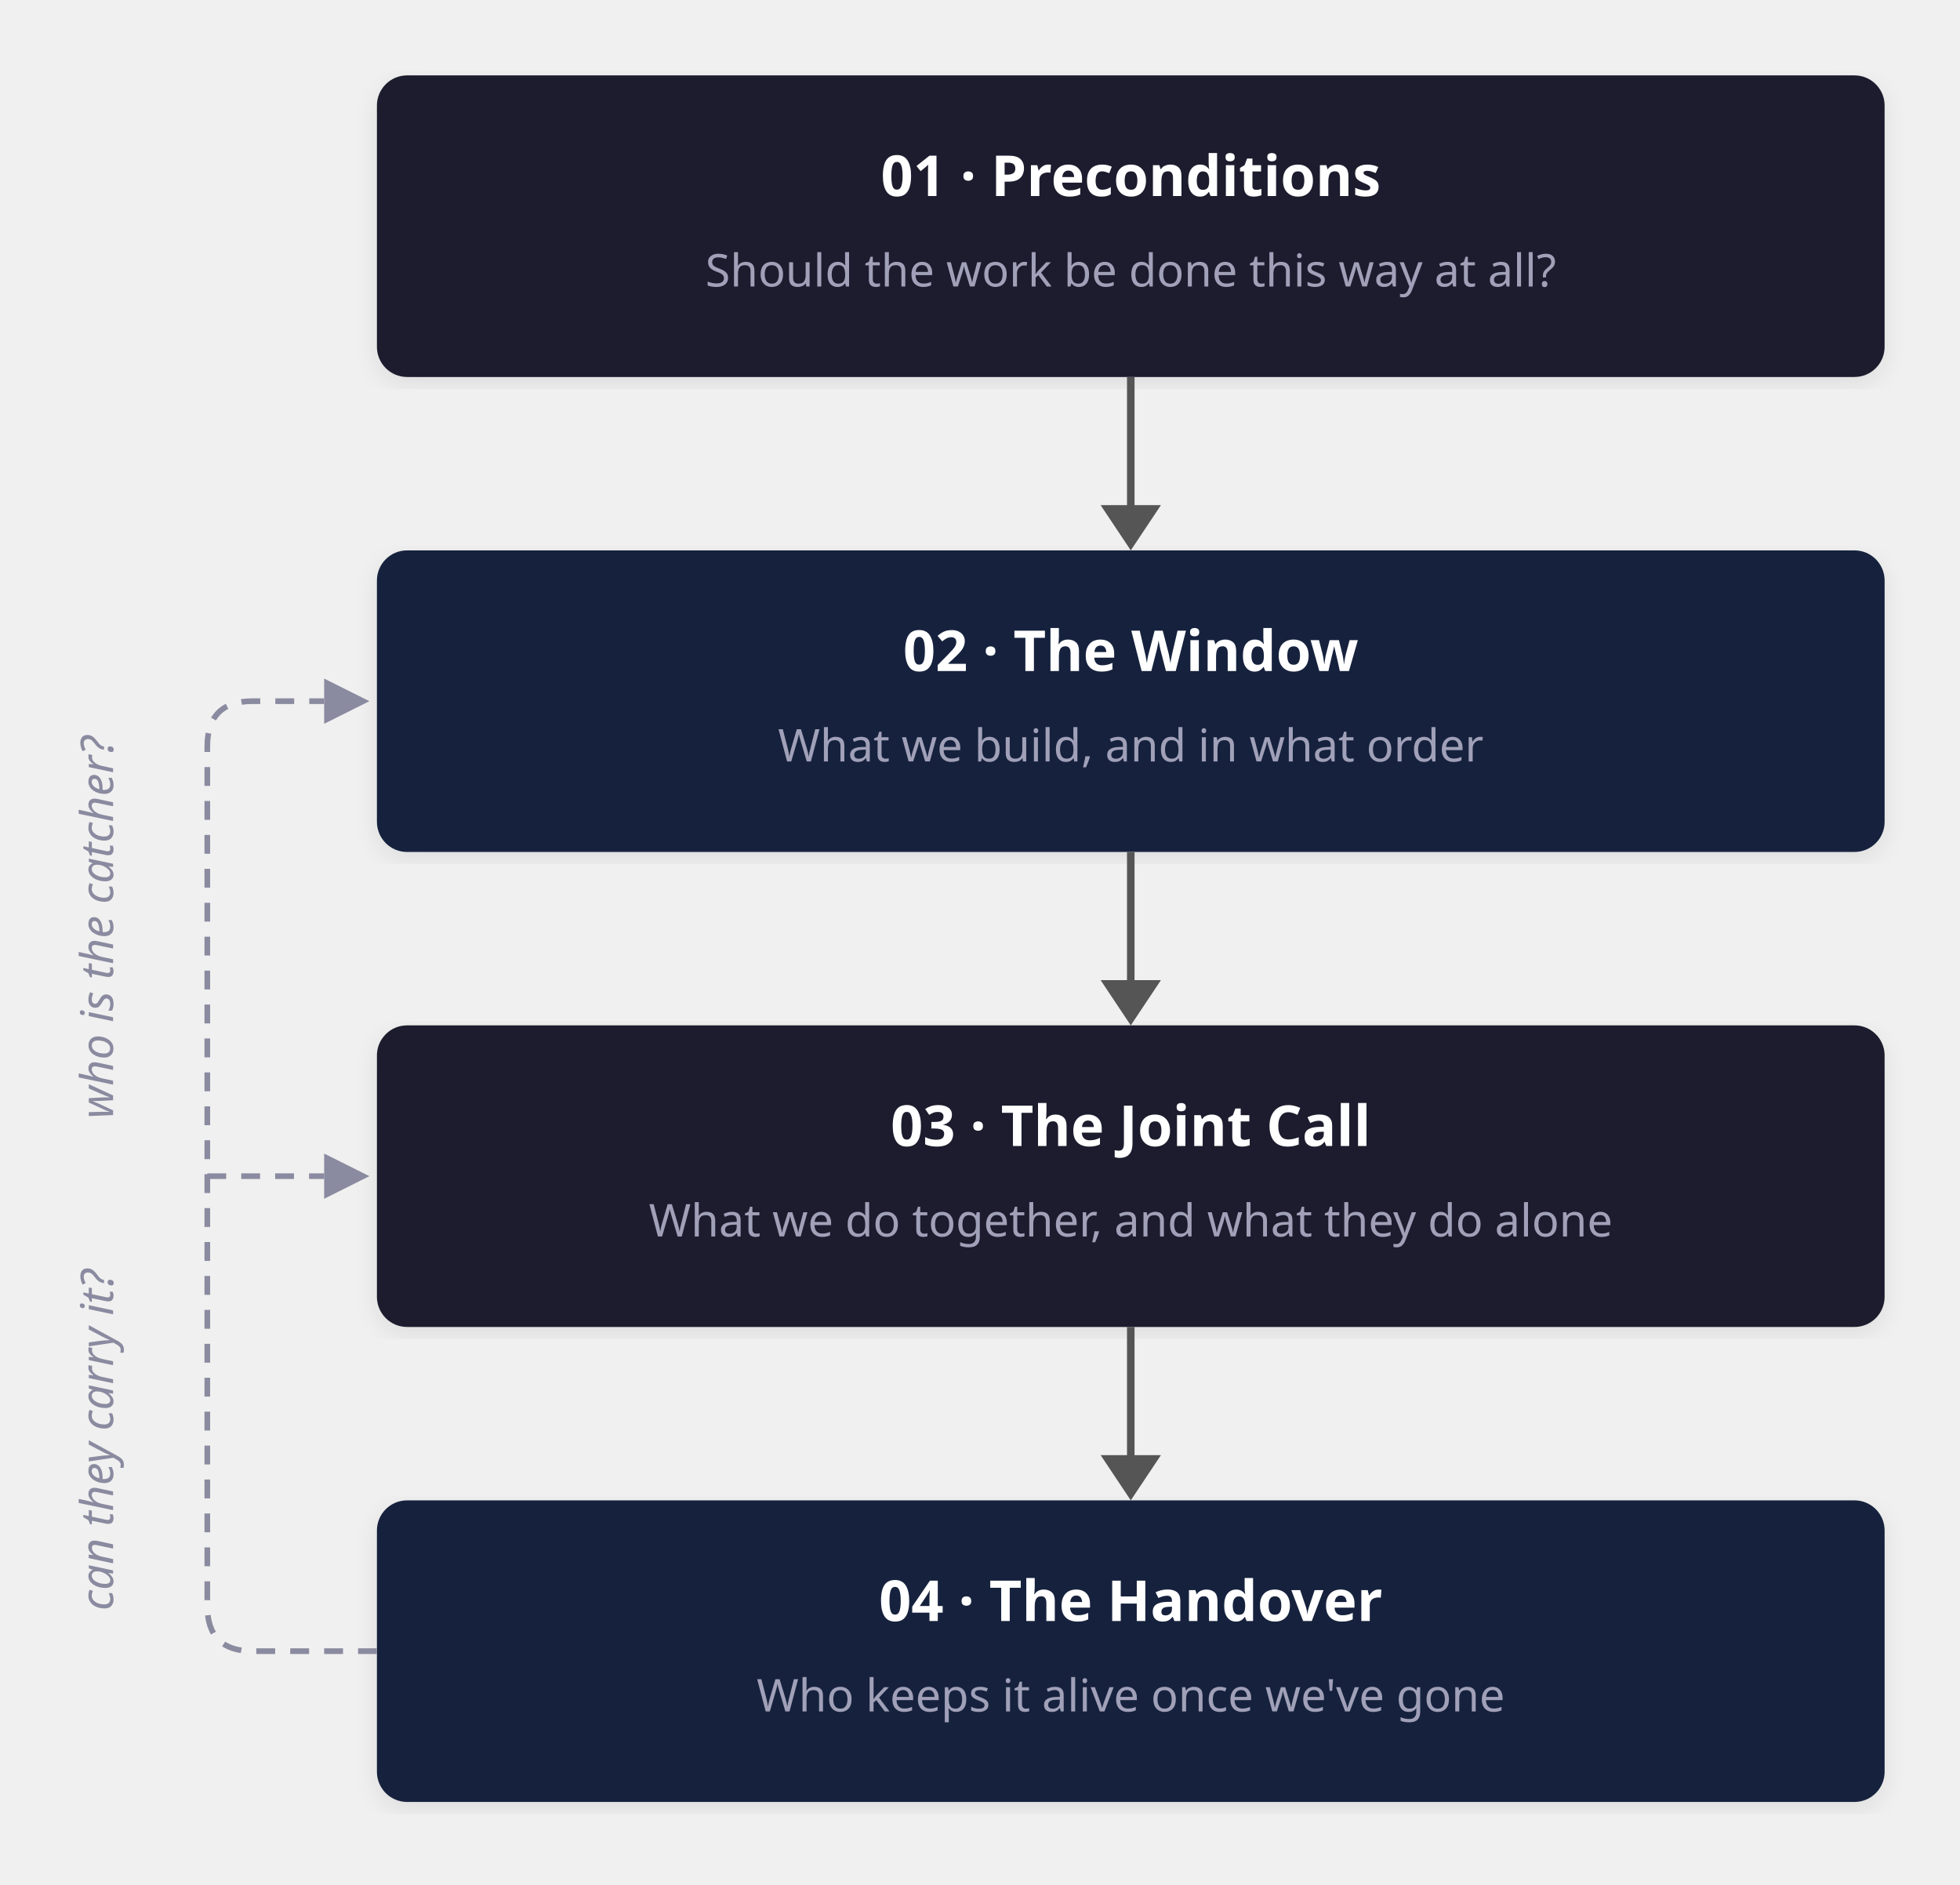
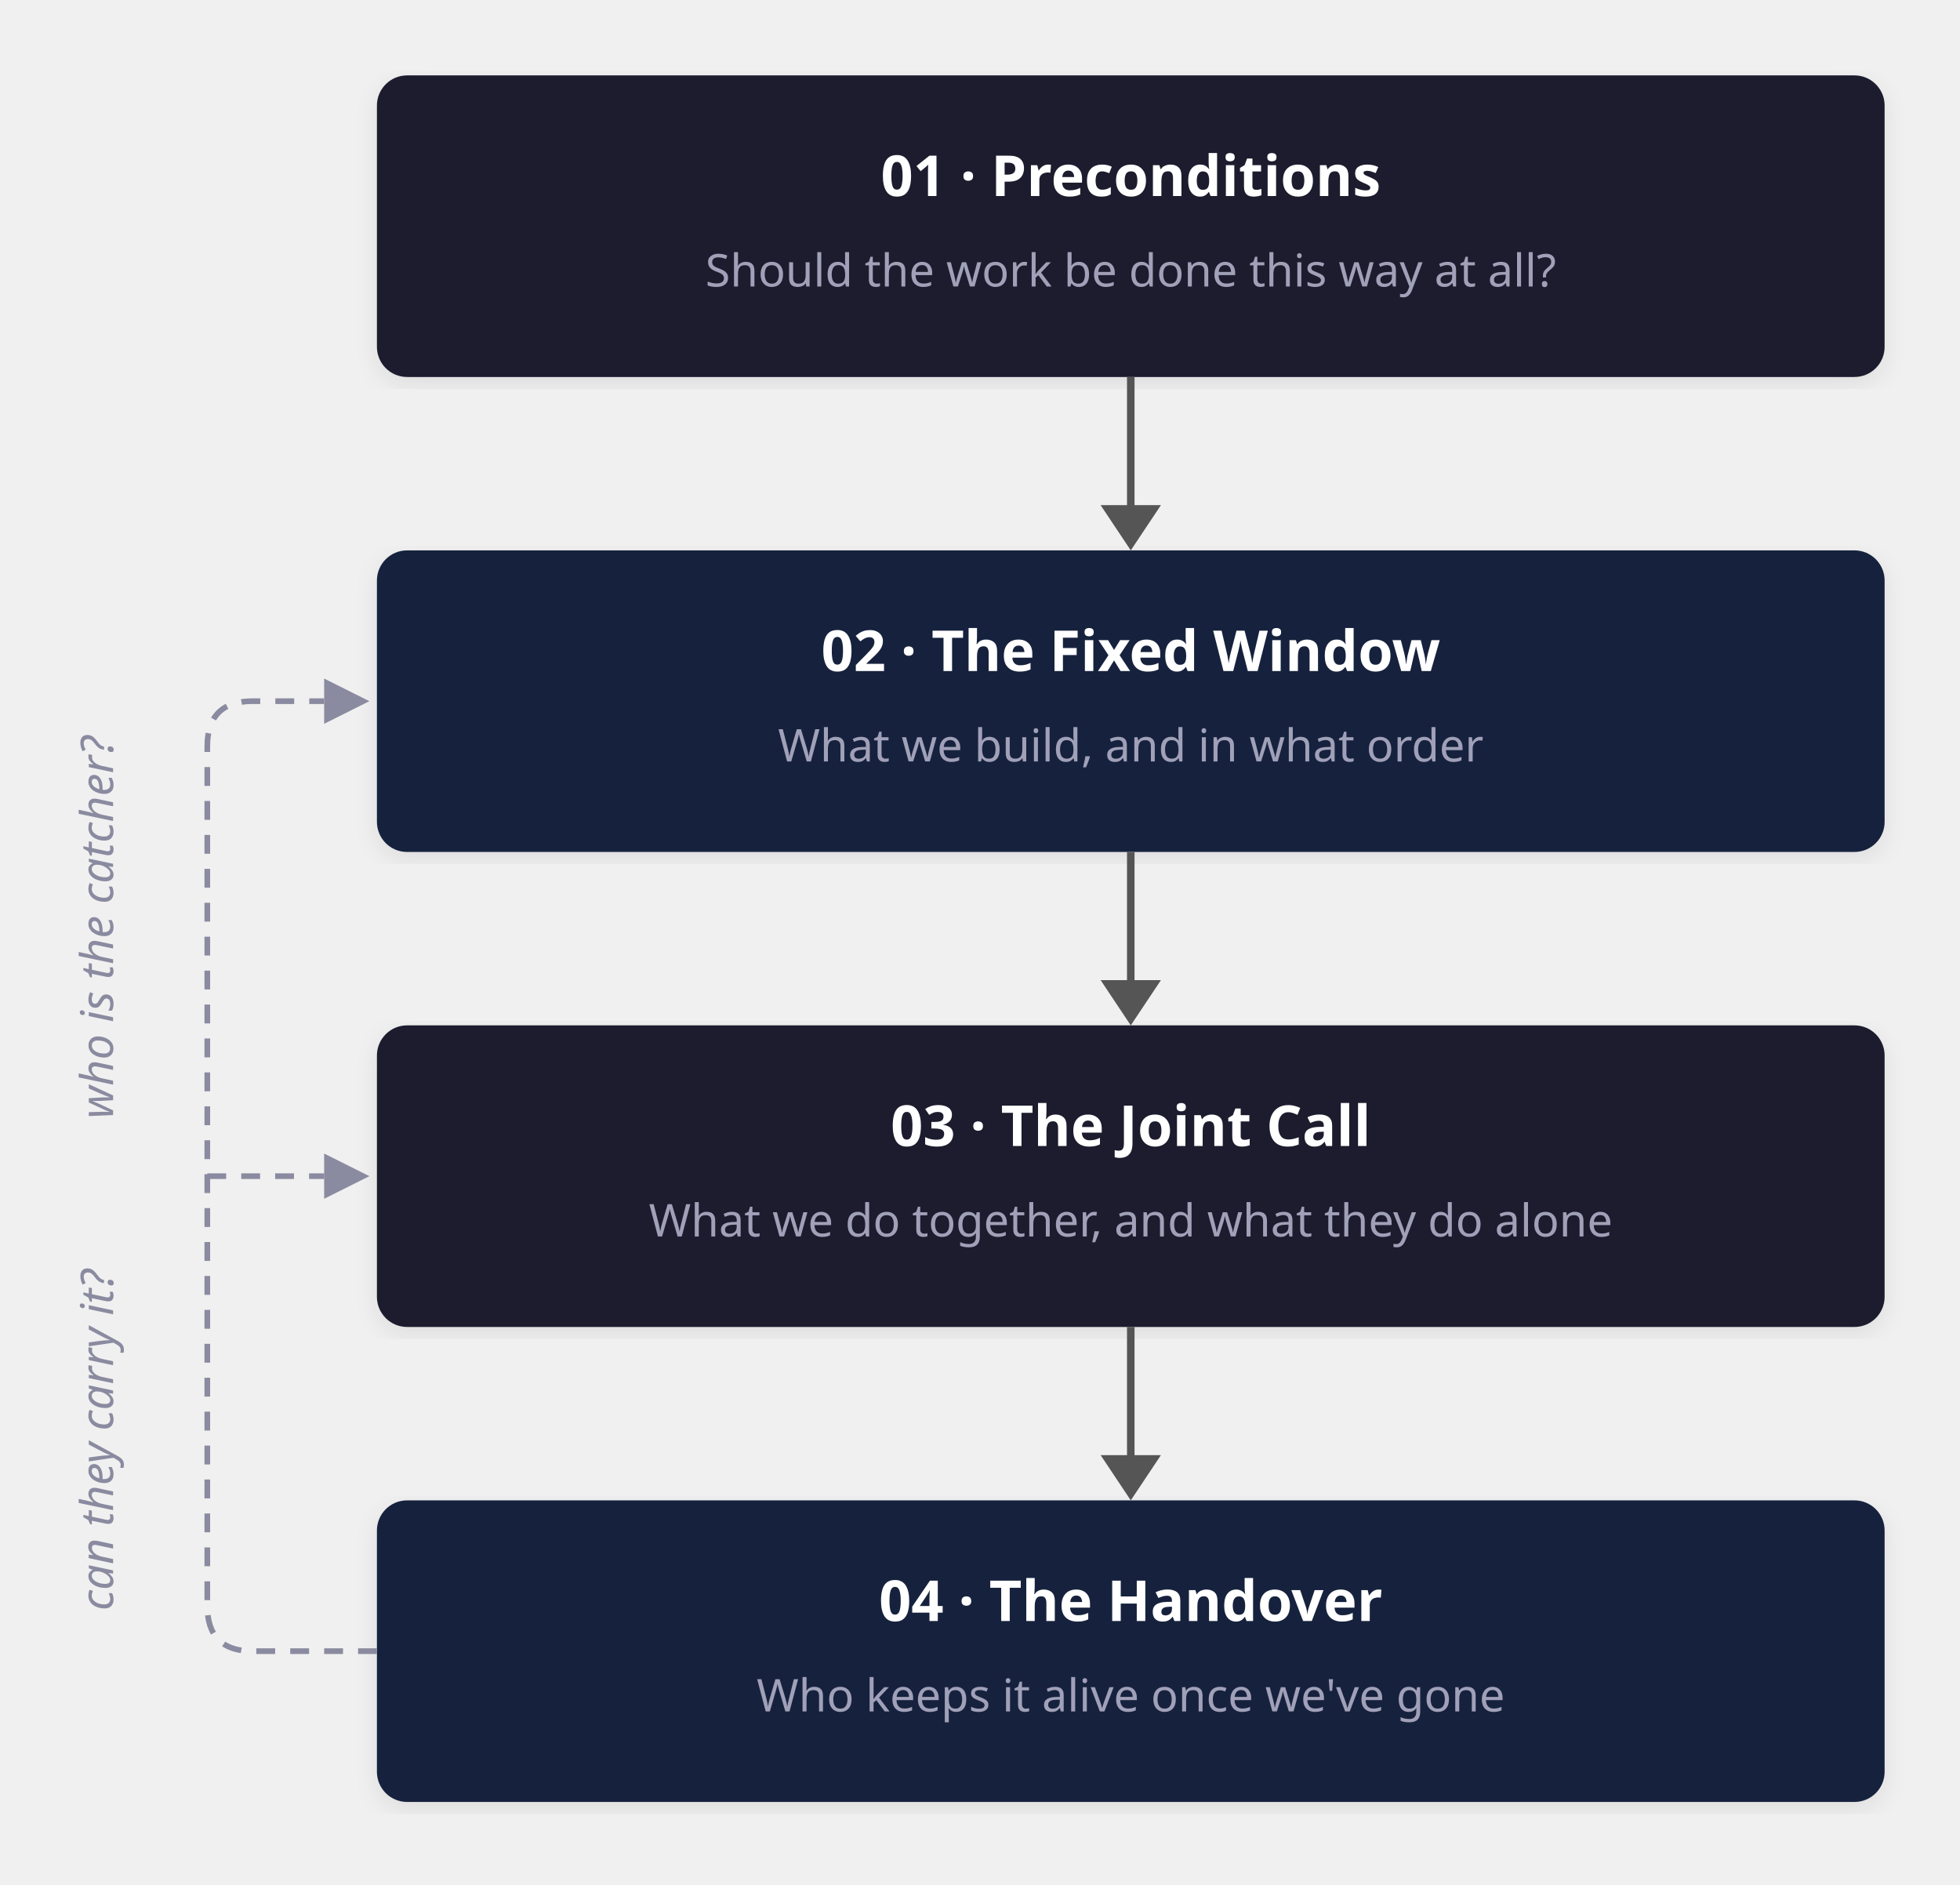
- <svg xmlns="http://www.w3.org/2000/svg" viewBox="0 0 520 500" font-family="'Segoe UI', system-ui, -apple-system, sans-serif" role="img" aria-label="The four questions of forward deployed engineering: preconditions, the window, the joint call, the handover. Two judgements feed back from the handover: who the intended catcher is, which changes what you build during the window, and whether that team can carry it, which changes what the joint team hands back.">
+ <svg xmlns="http://www.w3.org/2000/svg" viewBox="0 0 520 500" font-family="'Segoe UI', system-ui, -apple-system, sans-serif" role="img" aria-label="The four questions of forward deployed engineering: preconditions, the fixed window, the joint call, the handover. Two judgements feed back from the handover: who the intended catcher is, which changes what you build during the window, and whether that team can carry it, which changes what the joint team hands back.">
  <defs>
    <filter id="shadow" x="-4%" y="-4%" width="108%" height="108%">
      <feDropShadow dx="0" dy="2" stdDeviation="3" flood-opacity="0.08" />
    </filter>
  </defs>
  <rect x="100" y="20" width="400" height="80" rx="8" fill="#1a1a2e" filter="url(#shadow)" />
  <text x="300" y="52" text-anchor="middle" fill="#ffffff" font-size="15" font-weight="600">01 · Preconditions</text>
  <text x="300" y="76" text-anchor="middle" fill="#a0a0b8" font-size="12">Should the work be done this way at all?</text>
  <line x1="300" y1="100" x2="300" y2="140" stroke="#555" stroke-width="2" />
  <polygon points="292,134 300,146 308,134" fill="#555" />
  <rect x="100" y="146" width="400" height="80" rx="8" fill="#16213e" filter="url(#shadow)" />
-   <text x="300" y="178" text-anchor="middle" fill="#ffffff" font-size="15" font-weight="600">02 · The Window</text>
+   <text x="300" y="178" text-anchor="middle" fill="#ffffff" font-size="15" font-weight="600">02 · The Fixed Window</text>
  <text x="300" y="202" text-anchor="middle" fill="#a0a0b8" font-size="12">What we build, and in what order</text>
  <line x1="300" y1="226" x2="300" y2="266" stroke="#555" stroke-width="2" />
  <polygon points="292,260 300,272 308,260" fill="#555" />
  <rect x="100" y="272" width="400" height="80" rx="8" fill="#1a1a2e" filter="url(#shadow)" />
  <text x="300" y="304" text-anchor="middle" fill="#ffffff" font-size="15" font-weight="600">03 · The Joint Call</text>
  <text x="300" y="328" text-anchor="middle" fill="#a0a0b8" font-size="12">What we do together, and what they do alone</text>
  <line x1="300" y1="352" x2="300" y2="392" stroke="#555" stroke-width="2" />
  <polygon points="292,386 300,398 308,386" fill="#555" />
  <rect x="100" y="398" width="400" height="80" rx="8" fill="#16213e" filter="url(#shadow)" />
  <text x="300" y="430" text-anchor="middle" fill="#ffffff" font-size="15" font-weight="600">04 · The Handover</text>
  <text x="300" y="454" text-anchor="middle" fill="#a0a0b8" font-size="12">Who keeps it alive once we've gone</text>
  <path d="M 100 438 H 67 Q 55 438 55 426 V 198 Q 55 186 67 186 H 86" fill="none" stroke="#8a8aa0" stroke-width="1.5" stroke-dasharray="5 4" />
  <polygon points="86,180 98,186 86,192" fill="#8a8aa0" />
  <path d="M 55 312 H 86" fill="none" stroke="#8a8aa0" stroke-width="1.5" stroke-dasharray="5 4" />
  <polygon points="86,306 98,312 86,318" fill="#8a8aa0" />
  <text x="30" y="246" text-anchor="middle" fill="#8a8aa0" font-size="12" font-style="italic" transform="rotate(-90 30 246)">who is the catcher?</text>
  <text x="30" y="382" text-anchor="middle" fill="#8a8aa0" font-size="12" font-style="italic" transform="rotate(-90 30 382)">can they carry it?</text>
</svg>
